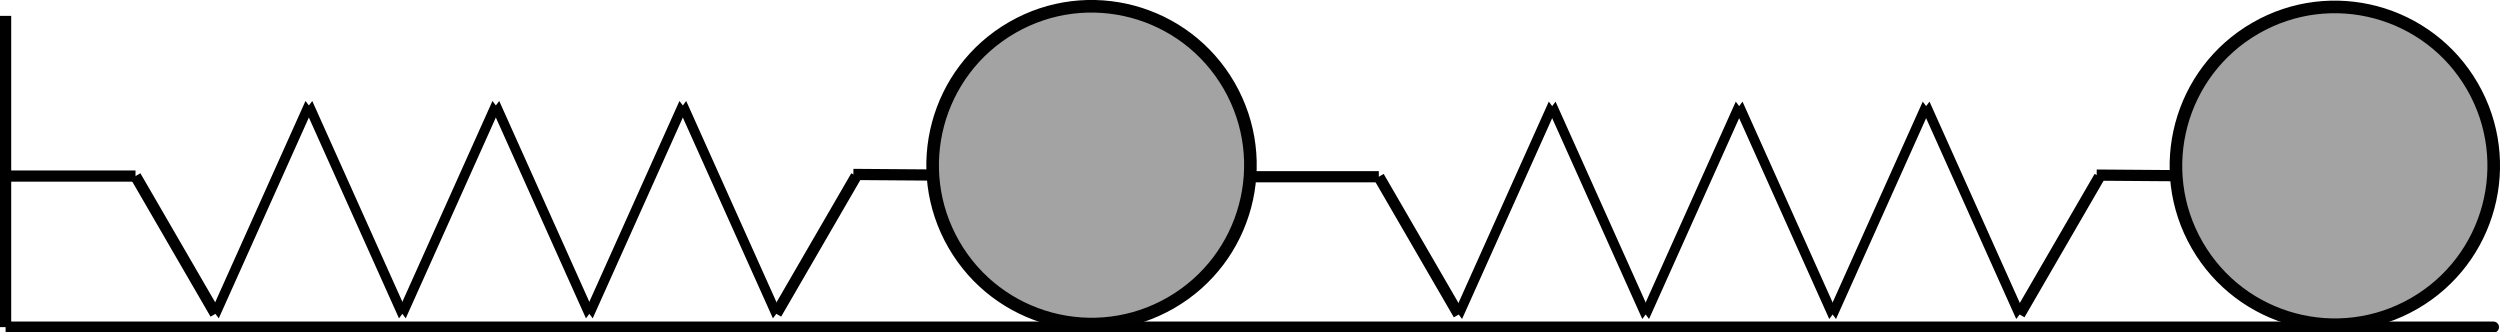
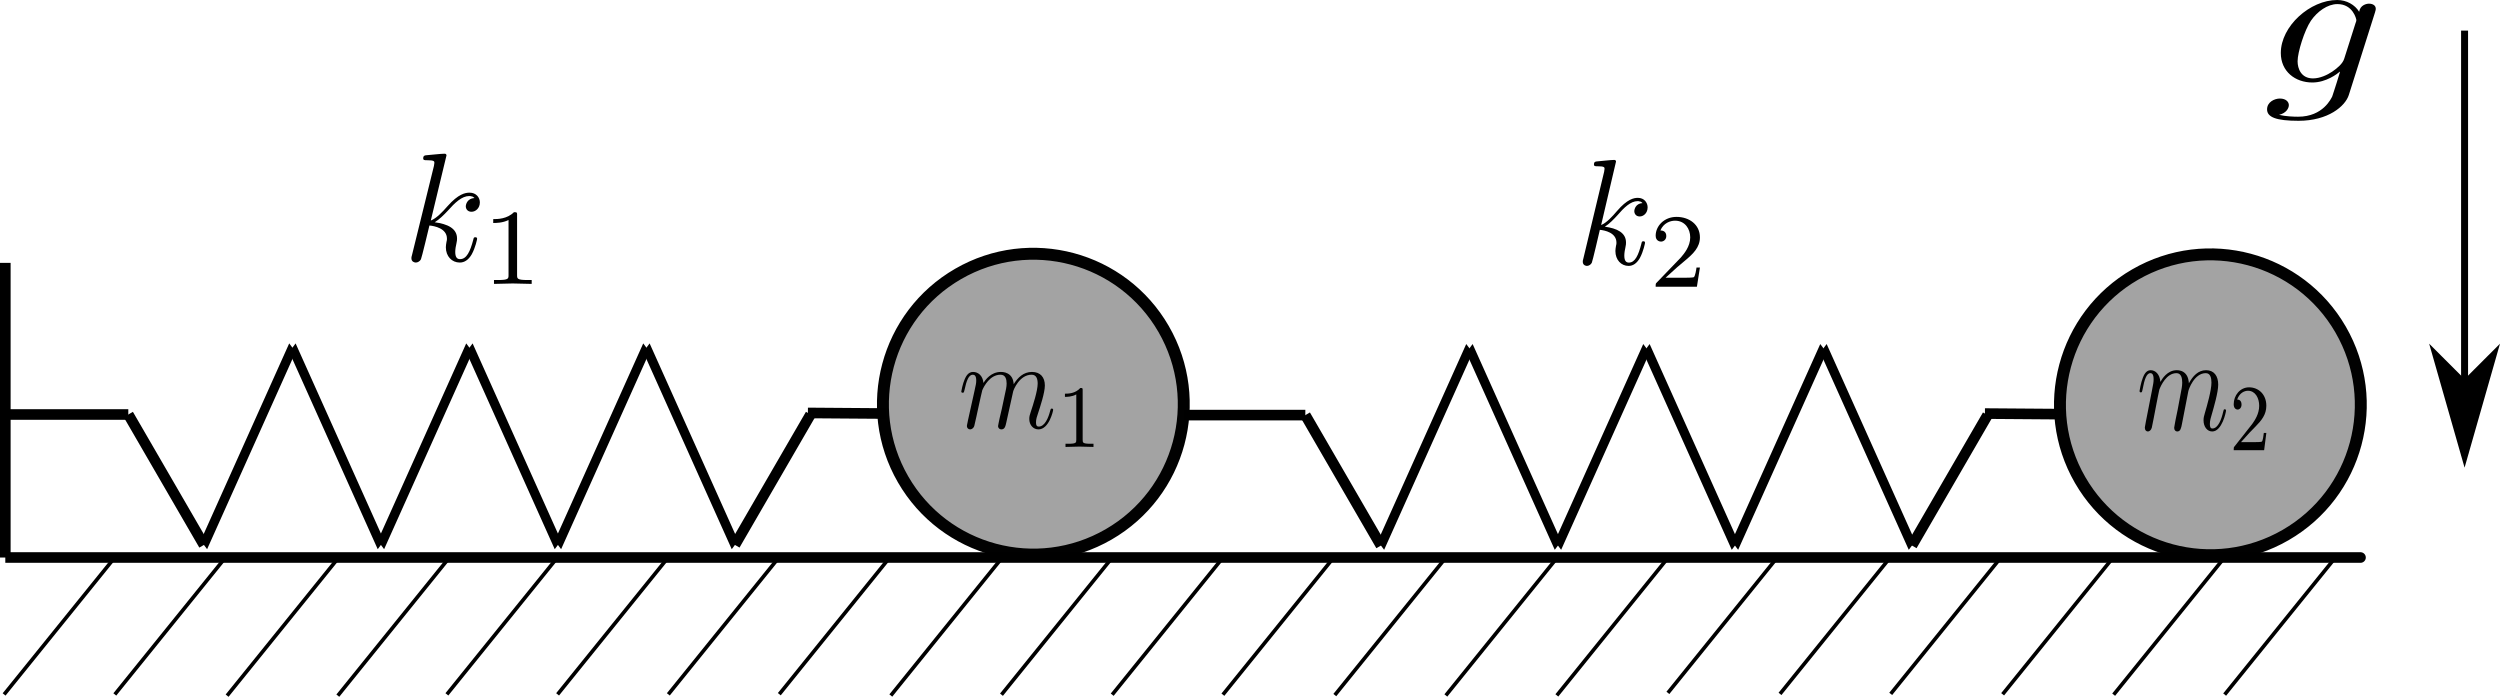
- <svg xmlns="http://www.w3.org/2000/svg" width="169.674mm" height="22.465mm" viewBox="0 0 169.674 22.465" version="1.1" id="svg4586">
+ <svg xmlns="http://www.w3.org/2000/svg" width="179.227mm" height="49.955mm" viewBox="0 0 179.227 49.955" version="1.1" id="svg4586">
  <defs id="defs4580">
-     <marker style="overflow:visible" id="marker1527" refX="0" refY="0" orient="auto">
-       <path transform="matrix(0.8,0,0,0.8,10,0)" style="fill:#000000;fill-opacity:1;fill-rule:evenodd;stroke:#000000;stroke-width:1pt;stroke-opacity:1" d="M 0,0 5,-5 -12.5,0 5,5 Z" id="path1525" />
+     <marker orient="auto" refY="0" refX="0" id="marker1527" style="overflow:visible">
+       <path id="path1525" d="M 0,0 5,-5 -12.5,0 5,5 Z" style="fill:#000000;fill-opacity:1;fill-rule:evenodd;stroke:#000000;stroke-width:1pt;stroke-opacity:1" transform="matrix(0.8,0,0,0.8,10,0)" />
    </marker>
-     <marker style="overflow:visible" id="marker1531" refX="0" refY="0" orient="auto">
-       <path transform="matrix(0.8,0,0,0.8,10,0)" style="fill:#000000;fill-opacity:1;fill-rule:evenodd;stroke:#000000;stroke-width:1pt;stroke-opacity:1" d="M 0,0 5,-5 -12.5,0 5,5 Z" id="path1529" />
+     <marker orient="auto" refY="0" refX="0" id="marker1531" style="overflow:visible">
+       <path id="path1529" d="M 0,0 5,-5 -12.5,0 5,5 Z" style="fill:#000000;fill-opacity:1;fill-rule:evenodd;stroke:#000000;stroke-width:1pt;stroke-opacity:1" transform="matrix(0.8,0,0,0.8,10,0)" />
+     </marker>
+     <marker style="overflow:visible" id="marker1527-7" refX="0" refY="0" orient="auto">
+       <path transform="matrix(0.8,0,0,0.8,10,0)" style="fill:#000000;fill-opacity:1;fill-rule:evenodd;stroke:#000000;stroke-width:1pt;stroke-opacity:1" d="M 0,0 5,-5 -12.5,0 5,5 Z" id="path1525-0" />
+     </marker>
+     <marker style="overflow:visible" id="marker1531-6" refX="0" refY="0" orient="auto">
+       <path transform="matrix(0.8,0,0,0.8,10,0)" style="fill:#000000;fill-opacity:1;fill-rule:evenodd;stroke:#000000;stroke-width:1pt;stroke-opacity:1" d="M 0,0 5,-5 -12.5,0 5,5 Z" id="path1529-4" />
    </marker>
  </defs>
-   <g id="layer1" transform="translate(-11.29471,-139.9021)">
-     <path id="path4594-1" d="m 74.805,151.783 c -5.592,-0.042 -5.592,-0.042 -5.592,-0.042" style="fill:none;stroke:#000000;stroke-width:0.761;stroke-linecap:butt;stroke-linejoin:miter;stroke-miterlimit:4;stroke-dasharray:none;stroke-opacity:1" />
-     <g style="stroke:#000000;stroke-width:1;stroke-miterlimit:4;stroke-dasharray:none;stroke-opacity:1" transform="matrix(0.5795309,0,0,1,3.441674,12.4601)" id="g4658-3">
-       <g style="stroke:#000000;stroke-width:1;stroke-miterlimit:4;stroke-dasharray:none;stroke-opacity:1" id="g4624-27">
-         <path id="path4596-9" d="M 93.517,134.601 C 104.465,148.742 104.465,148.742 104.465,148.742" style="fill:none;stroke:#000000;stroke-width:1;stroke-linecap:butt;stroke-linejoin:miter;stroke-miterlimit:4;stroke-dasharray:none;stroke-opacity:1" />
-         <path id="path4596-4-4" d="m 71.62,134.601 c 10.948,14.142 10.948,14.142 10.948,14.142" style="fill:none;stroke:#000000;stroke-width:1;stroke-linecap:butt;stroke-linejoin:miter;stroke-miterlimit:4;stroke-dasharray:none;stroke-opacity:1" />
-         <path id="path4596-2-3" d="M 82.568,148.742 C 93.517,134.601 93.517,134.601 93.517,134.601" style="fill:none;stroke:#000000;stroke-width:1;stroke-linecap:butt;stroke-linejoin:miter;stroke-miterlimit:4;stroke-dasharray:none;stroke-opacity:1" />
+   <g transform="translate(-11.29471,-122.1363)" id="layer1">
+     <path style="fill:none;stroke:#000000;stroke-width:0.761;stroke-linecap:butt;stroke-linejoin:miter;stroke-miterlimit:4;stroke-dasharray:none;stroke-opacity:1" d="m 74.805,151.783 c -5.592,-0.042 -5.592,-0.042 -5.592,-0.042" id="path4594-1" />
+     <g id="g4658-3" transform="matrix(0.5795309,0,0,1,3.441674,12.4601)" style="stroke:#000000;stroke-width:1;stroke-miterlimit:4;stroke-dasharray:none;stroke-opacity:1">
+       <g id="g4624-27" style="stroke:#000000;stroke-width:1;stroke-miterlimit:4;stroke-dasharray:none;stroke-opacity:1">
+         <path style="fill:none;stroke:#000000;stroke-width:1;stroke-linecap:butt;stroke-linejoin:miter;stroke-miterlimit:4;stroke-dasharray:none;stroke-opacity:1" d="M 93.517,134.601 C 104.465,148.742 104.465,148.742 104.465,148.742" id="path4596-9" />
+         <path style="fill:none;stroke:#000000;stroke-width:1;stroke-linecap:butt;stroke-linejoin:miter;stroke-miterlimit:4;stroke-dasharray:none;stroke-opacity:1" d="m 71.62,134.601 c 10.948,14.142 10.948,14.142 10.948,14.142" id="path4596-4-4" />
+         <path style="fill:none;stroke:#000000;stroke-width:1;stroke-linecap:butt;stroke-linejoin:miter;stroke-miterlimit:4;stroke-dasharray:none;stroke-opacity:1" d="M 82.568,148.742 C 93.517,134.601 93.517,134.601 93.517,134.601" id="path4596-2-3" />
      </g>
-       <g style="stroke:#000000;stroke-width:1;stroke-miterlimit:4;stroke-dasharray:none;stroke-opacity:1" transform="matrix(1,0,0,-1,-32.84483,283.3427)" id="g4624-2-2">
-         <path id="path4596-43-9" d="M 93.517,134.601 C 104.465,148.742 104.465,148.742 104.465,148.742" style="fill:none;stroke:#000000;stroke-width:1;stroke-linecap:butt;stroke-linejoin:miter;stroke-miterlimit:4;stroke-dasharray:none;stroke-opacity:1" />
-         <path id="path4596-4-6-0" d="m 71.62,134.601 c 10.948,14.142 10.948,14.142 10.948,14.142" style="fill:none;stroke:#000000;stroke-width:1;stroke-linecap:butt;stroke-linejoin:miter;stroke-miterlimit:4;stroke-dasharray:none;stroke-opacity:1" />
-         <path id="path4596-2-8-8" d="M 82.568,148.742 C 93.517,134.601 93.517,134.601 93.517,134.601" style="fill:none;stroke:#000000;stroke-width:1;stroke-linecap:butt;stroke-linejoin:miter;stroke-miterlimit:4;stroke-dasharray:none;stroke-opacity:1" />
+       <g id="g4624-2-2" transform="matrix(1,0,0,-1,-32.84483,283.3427)" style="stroke:#000000;stroke-width:1;stroke-miterlimit:4;stroke-dasharray:none;stroke-opacity:1">
+         <path style="fill:none;stroke:#000000;stroke-width:1;stroke-linecap:butt;stroke-linejoin:miter;stroke-miterlimit:4;stroke-dasharray:none;stroke-opacity:1" d="M 93.517,134.601 C 104.465,148.742 104.465,148.742 104.465,148.742" id="path4596-43-9" />
+         <path style="fill:none;stroke:#000000;stroke-width:1;stroke-linecap:butt;stroke-linejoin:miter;stroke-miterlimit:4;stroke-dasharray:none;stroke-opacity:1" d="m 71.62,134.601 c 10.948,14.142 10.948,14.142 10.948,14.142" id="path4596-4-6-0" />
+         <path style="fill:none;stroke:#000000;stroke-width:1;stroke-linecap:butt;stroke-linejoin:miter;stroke-miterlimit:4;stroke-dasharray:none;stroke-opacity:1" d="M 82.568,148.742 C 93.517,134.601 93.517,134.601 93.517,134.601" id="path4596-2-8-8" />
      </g>
    </g>
-     <path id="path4664-2" d="m 63.982,161.202 c 5.42,-9.352 5.42,-9.352 5.42,-9.352" style="fill:none;stroke:#000000;stroke-width:0.761;stroke-linecap:butt;stroke-linejoin:miter;stroke-miterlimit:4;stroke-dasharray:none;stroke-opacity:1" />
-     <path id="path4664-9-99" d="m 20.493,151.851 c 5.42,9.352 5.42,9.352 5.42,9.352" style="fill:none;stroke:#000000;stroke-width:0.761;stroke-linecap:butt;stroke-linejoin:miter;stroke-miterlimit:4;stroke-dasharray:none;stroke-opacity:1" />
-     <path id="path4683-3" d="m 11.769,151.851 c 8.724,0 8.724,0 8.724,0" style="fill:none;stroke:#000000;stroke-width:0.761;stroke-linecap:butt;stroke-linejoin:miter;stroke-miterlimit:4;stroke-dasharray:none;stroke-opacity:1" />
-     <circle r="10.783" cy="173.555" cx="-1.618" id="path5307" style="fill:#000000;fill-opacity:0.361;stroke:#000000;stroke-width:0.855;stroke-miterlimit:4;stroke-dasharray:none;stroke-opacity:0.995" transform="rotate(-30)" />
-     <g id="g3109-0" transform="translate(10.48128,38.36379)">
-       <path style="fill:none;stroke:#000000;stroke-width:0.761;stroke-linecap:butt;stroke-linejoin:miter;stroke-miterlimit:4;stroke-dasharray:none;stroke-opacity:1" d="m 148.706,113.464 c -5.592,-0.042 -5.592,-0.042 -5.592,-0.042" id="path4594-1-9" />
-       <g id="g4658-3-7" transform="matrix(0.5795309,0,0,1,77.34254,-25.85887)" style="stroke:#000000;stroke-width:1;stroke-miterlimit:4;stroke-dasharray:none;stroke-opacity:1">
-         <g id="g4624-27-8" style="stroke:#000000;stroke-width:1;stroke-miterlimit:4;stroke-dasharray:none;stroke-opacity:1">
-           <path style="fill:none;stroke:#000000;stroke-width:1;stroke-linecap:butt;stroke-linejoin:miter;stroke-miterlimit:4;stroke-dasharray:none;stroke-opacity:1" d="M 93.517,134.601 C 104.465,148.742 104.465,148.742 104.465,148.742" id="path4596-9-7" />
-           <path style="fill:none;stroke:#000000;stroke-width:1;stroke-linecap:butt;stroke-linejoin:miter;stroke-miterlimit:4;stroke-dasharray:none;stroke-opacity:1" d="m 71.62,134.601 c 10.948,14.142 10.948,14.142 10.948,14.142" id="path4596-4-4-1" />
-           <path style="fill:none;stroke:#000000;stroke-width:1;stroke-linecap:butt;stroke-linejoin:miter;stroke-miterlimit:4;stroke-dasharray:none;stroke-opacity:1" d="M 82.568,148.742 C 93.517,134.601 93.517,134.601 93.517,134.601" id="path4596-2-3-4" />
+     <path style="fill:none;stroke:#000000;stroke-width:0.761;stroke-linecap:butt;stroke-linejoin:miter;stroke-miterlimit:4;stroke-dasharray:none;stroke-opacity:1" d="m 63.982,161.202 c 5.42,-9.352 5.42,-9.352 5.42,-9.352" id="path4664-2" />
+     <path style="fill:none;stroke:#000000;stroke-width:0.761;stroke-linecap:butt;stroke-linejoin:miter;stroke-miterlimit:4;stroke-dasharray:none;stroke-opacity:1" d="m 20.493,151.851 c 5.42,9.352 5.42,9.352 5.42,9.352" id="path4664-9-99" />
+     <path style="fill:none;stroke:#000000;stroke-width:0.761;stroke-linecap:butt;stroke-linejoin:miter;stroke-miterlimit:4;stroke-dasharray:none;stroke-opacity:1" d="m 11.769,151.851 c 8.724,0 8.724,0 8.724,0" id="path4683-3" />
+     <circle transform="rotate(-30)" style="fill:#000000;fill-opacity:0.361;stroke:#000000;stroke-width:0.855;stroke-miterlimit:4;stroke-dasharray:none;stroke-opacity:0.995" id="path5307" cx="-1.618" cy="173.555" r="10.783" />
+     <g transform="translate(10.48128,38.36379)" id="g3109-0">
+       <path id="path4594-1-9" d="m 148.706,113.464 c -5.592,-0.042 -5.592,-0.042 -5.592,-0.042" style="fill:none;stroke:#000000;stroke-width:0.761;stroke-linecap:butt;stroke-linejoin:miter;stroke-miterlimit:4;stroke-dasharray:none;stroke-opacity:1" />
+       <g style="stroke:#000000;stroke-width:1;stroke-miterlimit:4;stroke-dasharray:none;stroke-opacity:1" transform="matrix(0.5795309,0,0,1,77.34254,-25.85887)" id="g4658-3-7">
+         <g style="stroke:#000000;stroke-width:1;stroke-miterlimit:4;stroke-dasharray:none;stroke-opacity:1" id="g4624-27-8">
+           <path id="path4596-9-7" d="M 93.517,134.601 C 104.465,148.742 104.465,148.742 104.465,148.742" style="fill:none;stroke:#000000;stroke-width:1;stroke-linecap:butt;stroke-linejoin:miter;stroke-miterlimit:4;stroke-dasharray:none;stroke-opacity:1" />
+           <path id="path4596-4-4-1" d="m 71.62,134.601 c 10.948,14.142 10.948,14.142 10.948,14.142" style="fill:none;stroke:#000000;stroke-width:1;stroke-linecap:butt;stroke-linejoin:miter;stroke-miterlimit:4;stroke-dasharray:none;stroke-opacity:1" />
+           <path id="path4596-2-3-4" d="M 82.568,148.742 C 93.517,134.601 93.517,134.601 93.517,134.601" style="fill:none;stroke:#000000;stroke-width:1;stroke-linecap:butt;stroke-linejoin:miter;stroke-miterlimit:4;stroke-dasharray:none;stroke-opacity:1" />
        </g>
-         <g id="g4624-2-2-9" transform="matrix(1,0,0,-1,-32.84483,283.3427)" style="stroke:#000000;stroke-width:1;stroke-miterlimit:4;stroke-dasharray:none;stroke-opacity:1">
-           <path style="fill:none;stroke:#000000;stroke-width:1;stroke-linecap:butt;stroke-linejoin:miter;stroke-miterlimit:4;stroke-dasharray:none;stroke-opacity:1" d="M 93.517,134.601 C 104.465,148.742 104.465,148.742 104.465,148.742" id="path4596-43-9-7" />
-           <path style="fill:none;stroke:#000000;stroke-width:1;stroke-linecap:butt;stroke-linejoin:miter;stroke-miterlimit:4;stroke-dasharray:none;stroke-opacity:1" d="m 71.62,134.601 c 10.948,14.142 10.948,14.142 10.948,14.142" id="path4596-4-6-0-6" />
-           <path style="fill:none;stroke:#000000;stroke-width:1;stroke-linecap:butt;stroke-linejoin:miter;stroke-miterlimit:4;stroke-dasharray:none;stroke-opacity:1" d="M 82.568,148.742 C 93.517,134.601 93.517,134.601 93.517,134.601" id="path4596-2-8-8-1" />
+         <g style="stroke:#000000;stroke-width:1;stroke-miterlimit:4;stroke-dasharray:none;stroke-opacity:1" transform="matrix(1,0,0,-1,-32.84483,283.3427)" id="g4624-2-2-9">
+           <path id="path4596-43-9-7" d="M 93.517,134.601 C 104.465,148.742 104.465,148.742 104.465,148.742" style="fill:none;stroke:#000000;stroke-width:1;stroke-linecap:butt;stroke-linejoin:miter;stroke-miterlimit:4;stroke-dasharray:none;stroke-opacity:1" />
+           <path id="path4596-4-6-0-6" d="m 71.62,134.601 c 10.948,14.142 10.948,14.142 10.948,14.142" style="fill:none;stroke:#000000;stroke-width:1;stroke-linecap:butt;stroke-linejoin:miter;stroke-miterlimit:4;stroke-dasharray:none;stroke-opacity:1" />
+           <path id="path4596-2-8-8-1" d="M 82.568,148.742 C 93.517,134.601 93.517,134.601 93.517,134.601" style="fill:none;stroke:#000000;stroke-width:1;stroke-linecap:butt;stroke-linejoin:miter;stroke-miterlimit:4;stroke-dasharray:none;stroke-opacity:1" />
        </g>
      </g>
-       <path style="fill:none;stroke:#000000;stroke-width:0.761;stroke-linecap:butt;stroke-linejoin:miter;stroke-miterlimit:4;stroke-dasharray:none;stroke-opacity:1" d="m 137.883,122.883 c 5.42,-9.352 5.42,-9.352 5.42,-9.352" id="path4664-2-1" />
-       <path style="fill:none;stroke:#000000;stroke-width:0.761;stroke-linecap:butt;stroke-linejoin:miter;stroke-miterlimit:4;stroke-dasharray:none;stroke-opacity:1" d="m 94.394,113.532 c 5.42,9.352 5.42,9.352 5.42,9.352" id="path4664-9-99-7" />
-       <path style="fill:none;stroke:#000000;stroke-width:0.761;stroke-linecap:butt;stroke-linejoin:miter;stroke-miterlimit:4;stroke-dasharray:none;stroke-opacity:1" d="m 85.67,113.532 c 8.724,0 8.724,0 8.724,0" id="path4683-3-9" />
-       <circle transform="rotate(-30)" style="fill:#000000;fill-opacity:0.361;stroke:#000000;stroke-width:0.855;stroke-miterlimit:4;stroke-dasharray:none;stroke-opacity:0.995" id="path5307-2" cx="81.542" cy="177.32" r="10.783" />
+       <path id="path4664-2-1" d="m 137.883,122.883 c 5.42,-9.352 5.42,-9.352 5.42,-9.352" style="fill:none;stroke:#000000;stroke-width:0.761;stroke-linecap:butt;stroke-linejoin:miter;stroke-miterlimit:4;stroke-dasharray:none;stroke-opacity:1" />
+       <path id="path4664-9-99-7" d="m 94.394,113.532 c 5.42,9.352 5.42,9.352 5.42,9.352" style="fill:none;stroke:#000000;stroke-width:0.761;stroke-linecap:butt;stroke-linejoin:miter;stroke-miterlimit:4;stroke-dasharray:none;stroke-opacity:1" />
+       <path id="path4683-3-9" d="m 85.67,113.532 c 8.724,0 8.724,0 8.724,0" style="fill:none;stroke:#000000;stroke-width:0.761;stroke-linecap:butt;stroke-linejoin:miter;stroke-miterlimit:4;stroke-dasharray:none;stroke-opacity:1" />
+       <circle r="10.783" cy="177.32" cx="81.542" id="path5307-2" style="fill:#000000;fill-opacity:0.361;stroke:#000000;stroke-width:0.855;stroke-miterlimit:4;stroke-dasharray:none;stroke-opacity:0.995" transform="rotate(-30)" />
    </g>
-     <path style="fill:none;stroke:#000000;stroke-width:0.761;stroke-linecap:butt;stroke-linejoin:miter;stroke-miterlimit:4;stroke-dasharray:none;stroke-opacity:1" d="m 11.675,140.981 c 0,21.124 0,21.124 0,21.124" id="path3168" />
-     <path style="fill:none;stroke:#000000;stroke-width:0.761;stroke-linecap:butt;stroke-linejoin:miter;stroke-opacity:1;stroke-miterlimit:4;stroke-dasharray:none" d="m 11.675,162.105 c 169.51,0 169.162,0 169.162,0" id="path3186" />
+     <path id="path3168" d="m 11.675,140.981 c 0,21.124 0,21.124 0,21.124" style="fill:none;stroke:#000000;stroke-width:0.761;stroke-linecap:butt;stroke-linejoin:miter;stroke-miterlimit:4;stroke-dasharray:none;stroke-opacity:1" />
+     <path id="path3186" d="m 11.675,162.105 c 169.51,0 169.162,0 169.162,0" style="fill:none;stroke:#000000;stroke-width:0.761;stroke-linecap:butt;stroke-linejoin:miter;stroke-miterlimit:4;stroke-dasharray:none;stroke-opacity:1" />
+     <g id="g2516" transform="matrix(6.771359,0,0,6.921201,-20.7632,-649.701)">
+       <g word-spacing="normal" letter-spacing="normal" font-size-adjust="none" font-stretch="normal" font-weight="normal" font-variant="normal" font-style="normal" stroke-miterlimit="10.433" xml:space="preserve" transform="matrix(0.0320923,0,0,-0.0320923,-5.616153,127.2556)" id="content" style="font-style:normal;font-variant:normal;font-weight:normal;font-stretch:normal;letter-spacing:normal;word-spacing:normal;text-anchor:start;fill:none;fill-opacity:1;fill-rule:evenodd;stroke:#000000;stroke-linecap:butt;stroke-linejoin:miter;stroke-miterlimit:10.433;stroke-dasharray:none;stroke-dashoffset:0;stroke-opacity:1">
+         <path id="path2511" d="m 469.82,440.23 v 0 0.01 0 0.01 l -0.01,0.02 v 0.01 0.02 0.02 0.02 l -0.01,0.02 v 0.02 l -0.01,0.02 -0.01,0.02 -0.01,0.03 -0.01,0.02 -0.01,0.03 -0.01,0.02 -0.02,0.03 -0.02,0.02 -0.02,0.02 -0.02,0.03 -0.01,0.01 -0.01,0.01 -0.02,0.01 -0.01,0.01 -0.02,0.01 -0.01,0.01 -0.02,0.01 -0.01,0.01 -0.02,0.01 -0.02,0.01 h -0.02 l -0.02,0.01 -0.02,0.01 h -0.02 l -0.02,0.01 -0.02,0.01 h -0.03 -0.02 l -0.03,0.01 h -0.02 -0.03 l -0.03,0.01 h -0.02 -0.03 c -1.16,0 -4.79,-0.41 -6.08,-0.5 -0.41,-0.05 -0.96,-0.1 -0.96,-1 0,-0.6 0.46,-0.6 1.21,-0.6 2.39,0 2.48,-0.34 2.48,-0.84 l -0.15,-1 -7.22,-28.7 c -0.21,-0.69 -0.21,-0.8 -0.21,-1.1 0,-1.14 1,-1.39 1.46,-1.39 0.64,0 1.39,0.46 1.68,1.05 0.25,0.45 2.5,9.66 2.8,10.91 1.69,-0.15 5.78,-0.94 5.78,-4.24 0,-0.34 0,-0.55 -0.15,-1.05 -0.1,-0.59 -0.21,-1.18 -0.21,-1.73 0,-2.95 2,-4.94 4.6,-4.94 1.48,0 2.83,0.8 3.93,2.64 1.24,2.19 1.79,4.94 1.79,5.03 0,0.5 -0.44,0.5 -0.6,0.5 -0.5,0 -0.54,-0.2 -0.7,-0.9 -0.99,-3.63 -2.14,-6.17 -4.33,-6.17 -0.94,0 -1.59,0.54 -1.59,2.34 0,0.84 0.2,1.98 0.4,2.78 0.19,0.86 0.19,1.05 0.19,1.55 0,3.25 -3.14,4.69 -7.37,5.23 1.54,0.91 3.14,2.5 4.29,3.69 2.39,2.64 4.67,4.78 7.13,4.78 0.29,0 0.34,0 0.44,-0.05 0.6,-0.09 0.65,-0.09 1.04,-0.39 0.11,-0.06 0.11,-0.11 0.21,-0.2 -2.4,-0.16 -2.85,-2.09 -2.85,-2.69 0,-0.79 0.55,-1.75 1.89,-1.75 1.3,0 2.75,1.1 2.75,3.03 0,1.5 -1.15,3.14 -3.39,3.14 -1.39,0 -3.69,-0.39 -7.28,-4.37 -1.69,-1.89 -3.62,-3.89 -5.52,-4.64 z" style="fill:#000000;stroke-width:0" />
+         <path id="path2513" d="m 493.11,420.92 v 0.04 0.04 0.05 0.04 0.03 0.04 0.04 0.03 0.04 0.03 l -0.01,0.03 v 0.03 0.03 0.03 l -0.01,0.03 v 0.02 l -0.01,0.03 v 0.02 l -0.01,0.03 v 0.02 l -0.01,0.04 -0.02,0.04 -0.02,0.03 -0.01,0.03 -0.03,0.03 -0.02,0.03 -0.03,0.02 -0.03,0.02 -0.03,0.02 -0.04,0.01 -0.04,0.01 -0.04,0.02 h -0.03 -0.02 l -0.03,0.01 h -0.02 l -0.03,0.01 h -0.03 -0.03 -0.03 -0.03 l -0.04,0.01 h -0.03 -0.04 -0.03 -0.04 -0.04 -0.04 -0.04 -0.04 -0.05 -0.04 c -2.24,-2.2 -5.39,-2.23 -6.83,-2.23 v -1.25 c 0.84,0 3.14,0 5.05,0.97 v -17.77 c 0,-1.16 0,-1.61 -3.49,-1.61 h -1.31 v -1.25 c 0.62,0.03 4.9,0.14 6.2,0.14 1.08,0 5.47,-0.11 6.24,-0.14 v 1.25 h -1.33 c -3.49,0 -3.49,0.45 -3.49,1.61 z" style="fill:#000000;stroke-width:0" />
+       </g>
+     </g>
+     <g id="g2610" transform="matrix(6.415173,0,0,6.73992,66.451,-628.7507)">
+       <g id="g2608" transform="matrix(0.0320923,0,0,-0.0320923,-5.616153,127.2556)" xml:space="preserve" stroke-miterlimit="10.433" font-style="normal" font-variant="normal" font-weight="normal" font-stretch="normal" font-size-adjust="none" letter-spacing="normal" word-spacing="normal" style="font-style:normal;font-variant:normal;font-weight:normal;font-stretch:normal;letter-spacing:normal;word-spacing:normal;text-anchor:start;fill:none;fill-opacity:1;fill-rule:evenodd;stroke:#000000;stroke-linecap:butt;stroke-linejoin:miter;stroke-miterlimit:10.433;stroke-dasharray:none;stroke-dashoffset:0;stroke-opacity:1">
+         <path d="m 469.82,440.23 v 0 0.01 0 0.01 l -0.01,0.02 v 0.01 0.02 0.02 0.02 l -0.01,0.02 v 0.02 l -0.01,0.02 -0.01,0.02 -0.01,0.03 -0.01,0.02 -0.01,0.03 -0.01,0.02 -0.02,0.03 -0.02,0.02 -0.02,0.02 -0.02,0.03 -0.01,0.01 -0.01,0.01 -0.02,0.01 -0.01,0.01 -0.02,0.01 -0.01,0.01 -0.02,0.01 -0.01,0.01 -0.02,0.01 -0.02,0.01 h -0.02 l -0.02,0.01 -0.02,0.01 h -0.02 l -0.02,0.01 -0.02,0.01 h -0.03 -0.02 l -0.03,0.01 h -0.02 -0.03 l -0.03,0.01 h -0.02 -0.03 c -1.16,0 -4.79,-0.41 -6.08,-0.5 -0.41,-0.05 -0.96,-0.1 -0.96,-1 0,-0.6 0.46,-0.6 1.21,-0.6 2.39,0 2.48,-0.34 2.48,-0.84 l -0.15,-1 -7.22,-28.7 c -0.21,-0.69 -0.21,-0.8 -0.21,-1.1 0,-1.14 1,-1.39 1.46,-1.39 0.64,0 1.39,0.46 1.68,1.05 0.25,0.45 2.5,9.66 2.8,10.91 1.69,-0.15 5.78,-0.94 5.78,-4.24 0,-0.34 0,-0.55 -0.15,-1.05 -0.1,-0.59 -0.21,-1.18 -0.21,-1.73 0,-2.95 2,-4.94 4.6,-4.94 1.48,0 2.83,0.8 3.93,2.64 1.24,2.19 1.79,4.94 1.79,5.03 0,0.5 -0.44,0.5 -0.6,0.5 -0.5,0 -0.54,-0.2 -0.7,-0.9 -0.99,-3.63 -2.14,-6.17 -4.33,-6.17 -0.94,0 -1.59,0.54 -1.59,2.34 0,0.84 0.2,1.98 0.4,2.78 0.19,0.86 0.19,1.05 0.19,1.55 0,3.25 -3.14,4.69 -7.37,5.23 1.54,0.91 3.14,2.5 4.29,3.69 2.39,2.64 4.67,4.78 7.13,4.78 0.29,0 0.34,0 0.44,-0.05 0.6,-0.09 0.65,-0.09 1.04,-0.39 0.11,-0.06 0.11,-0.11 0.21,-0.2 -2.4,-0.16 -2.85,-2.09 -2.85,-2.69 0,-0.79 0.55,-1.75 1.89,-1.75 1.3,0 2.75,1.1 2.75,3.03 0,1.5 -1.15,3.14 -3.39,3.14 -1.39,0 -3.69,-0.39 -7.28,-4.37 -1.69,-1.89 -3.62,-3.89 -5.52,-4.64 z" id="path2604" style="fill:#000000;stroke-width:0" />
+         <path d="m 499.04,405.11 h -1.19 c -0.1,-0.77 -0.46,-2.83 -0.91,-3.18 -0.26,-0.2 -2.95,-0.2 -3.44,-0.2 h -6.42 c 3.66,3.23 4.88,4.2 6.97,5.84 2.58,2.07 4.99,4.22 4.99,7.54 0,4.21 -3.69,6.79 -8.16,6.79 -4.31,0 -7.25,-3.03 -7.25,-6.23 0,-1.78 1.5,-1.96 1.86,-1.96 0.83,0 1.84,0.6 1.84,1.85 0,0.62 -0.25,1.84 -2.06,1.84 1.08,2.47 3.45,3.24 5.09,3.24 3.49,0 5.3,-2.71 5.3,-5.53 0,-3.04 -2.16,-5.44 -3.28,-6.69 l -8.39,-8.3 c -0.36,-0.31 -0.36,-0.39 -0.36,-1.36 h 14.36 z" id="path2606" style="fill:#000000;stroke-width:0" />
+       </g>
+     </g>
+     <g id="g2712" transform="matrix(4.734096,0,0,6.068844,121.8426,-540.2195)">
+       <g word-spacing="normal" letter-spacing="normal" font-size-adjust="none" font-stretch="normal" font-weight="normal" font-variant="normal" font-style="normal" stroke-miterlimit="10.433" xml:space="preserve" transform="matrix(0.0320923,0,0,-0.0320923,-5.616153,127.2556)" id="g2710" style="font-style:normal;font-variant:normal;font-weight:normal;font-stretch:normal;letter-spacing:normal;word-spacing:normal;text-anchor:start;fill:none;fill-opacity:1;fill-rule:evenodd;stroke:#000000;stroke-linecap:butt;stroke-linejoin:miter;stroke-miterlimit:10.433;stroke-dasharray:none;stroke-dashoffset:0;stroke-opacity:1">
+         <path id="path2706" d="m 459.91,409.14 -0.02,-0.07 -0.01,-0.08 -0.02,-0.07 -0.01,-0.08 -0.04,-0.16 -0.04,-0.16 -0.03,-0.16 -0.04,-0.16 -0.04,-0.16 -0.04,-0.16 -0.01,-0.08 -0.02,-0.07 -0.02,-0.07 -0.01,-0.07 -0.02,-0.07 -0.01,-0.07 -0.01,-0.06 -0.01,-0.06 -0.01,-0.06 -0.01,-0.05 -0.01,-0.05 -0.01,-0.04 -0.01,-0.04 v -0.04 -0.03 -0.02 c 0,-0.89 0.7,-1.35 1.43,-1.35 0.61,0 1.5,0.39 1.85,1.39 0.06,0.11 0.65,2.44 0.95,3.69 l 1.1,4.48 c 0.29,1.1 0.59,2.19 0.84,3.35 0.2,0.84 0.61,2.28 0.66,2.48 0.75,1.55 3.39,6.08 8.1,6.08 2.25,0 2.71,-1.84 2.71,-3.48 0,-1.25 -0.36,-2.64 -0.75,-4.14 l -1.39,-5.79 -1,-3.78 c -0.21,-1 -0.66,-2.68 -0.66,-2.93 0,-0.89 0.7,-1.35 1.45,-1.35 1.55,0 1.85,1.25 2.24,2.85 0.7,2.78 2.55,10.06 3,12 0.14,0.65 2.78,6.62 8.22,6.62 2.14,0 2.68,-1.69 2.68,-3.48 0,-2.85 -2.09,-8.52 -3.09,-11.16 -0.45,-1.2 -0.64,-1.75 -0.64,-2.75 0,-2.33 1.73,-4.08 4.08,-4.08 4.69,0 6.53,7.27 6.53,7.67 0,0.5 -0.45,0.5 -0.59,0.5 -0.5,0 -0.5,-0.15 -0.75,-0.9 -0.75,-2.64 -2.35,-6.17 -5.08,-6.17 -0.86,0 -1.21,0.5 -1.21,1.64 0,1.25 0.46,2.45 0.9,3.54 0.95,2.58 3.04,8.11 3.04,10.96 0,3.23 -2,5.32 -5.73,5.32 -3.74,0 -6.27,-2.18 -8.11,-4.82 -0.06,0.65 -0.2,2.34 -1.61,3.53 -1.24,1.04 -2.83,1.29 -4.08,1.29 -4.48,0 -6.92,-3.18 -7.76,-4.32 -0.25,2.84 -2.35,4.32 -4.6,4.32 -2.28,0 -3.23,-1.93 -3.69,-2.82 -0.89,-1.75 -1.54,-4.69 -1.54,-4.85 0,-0.5 0.5,-0.5 0.61,-0.5 0.5,0 0.54,0.07 0.84,1.16 0.84,3.53 1.84,5.92 3.64,5.92 0.8,0 1.55,-0.39 1.55,-2.28 0,-1.05 -0.16,-1.61 -0.8,-4.19 z" style="fill:#000000;stroke-width:0" />
+         <path id="path2708" d="m 516.79,405.11 h -1.19 c -0.09,-0.77 -0.45,-2.83 -0.9,-3.18 -0.27,-0.2 -2.95,-0.2 -3.44,-0.2 h -6.42 c 3.66,3.23 4.87,4.2 6.97,5.84 2.58,2.07 4.98,4.22 4.98,7.54 0,4.21 -3.69,6.79 -8.15,6.79 -4.32,0 -7.25,-3.03 -7.25,-6.23 0,-1.78 1.5,-1.96 1.86,-1.96 0.82,0 1.84,0.6 1.84,1.85 0,0.62 -0.25,1.84 -2.06,1.84 1.08,2.47 3.45,3.24 5.09,3.24 3.49,0 5.3,-2.71 5.3,-5.53 0,-3.04 -2.16,-5.44 -3.28,-6.69 l -8.39,-8.3 c -0.36,-0.31 -0.36,-0.39 -0.36,-1.36 h 14.36 z" style="fill:#000000;stroke-width:0" />
+       </g>
+     </g>
+     <g id="g2822" transform="matrix(5.029382,0,0,5.689439,34.70049,-497.0269)">
+       <g id="g2820" transform="matrix(0.0320923,0,0,-0.0320923,-5.616153,127.2556)" xml:space="preserve" stroke-miterlimit="10.433" font-style="normal" font-variant="normal" font-weight="normal" font-stretch="normal" font-size-adjust="none" letter-spacing="normal" word-spacing="normal" style="font-style:normal;font-variant:normal;font-weight:normal;font-stretch:normal;letter-spacing:normal;word-spacing:normal;text-anchor:start;fill:none;fill-opacity:1;fill-rule:evenodd;stroke:#000000;stroke-linecap:butt;stroke-linejoin:miter;stroke-miterlimit:10.433;stroke-dasharray:none;stroke-dashoffset:0;stroke-opacity:1">
+         <path d="m 459.91,409.14 -0.02,-0.07 -0.01,-0.08 -0.02,-0.07 -0.01,-0.08 -0.04,-0.16 -0.04,-0.16 -0.03,-0.16 -0.04,-0.16 -0.04,-0.16 -0.04,-0.16 -0.01,-0.08 -0.02,-0.07 -0.02,-0.07 -0.01,-0.07 -0.02,-0.07 -0.01,-0.07 -0.01,-0.06 -0.01,-0.06 -0.01,-0.06 -0.01,-0.05 -0.01,-0.05 -0.01,-0.04 -0.01,-0.04 v -0.04 -0.03 -0.02 c 0,-0.89 0.7,-1.35 1.43,-1.35 0.61,0 1.5,0.39 1.85,1.39 0.06,0.11 0.65,2.44 0.95,3.69 l 1.1,4.48 c 0.29,1.1 0.59,2.19 0.84,3.35 0.2,0.84 0.61,2.28 0.66,2.48 0.75,1.55 3.39,6.08 8.1,6.08 2.25,0 2.71,-1.84 2.71,-3.48 0,-1.25 -0.36,-2.64 -0.75,-4.14 l -1.39,-5.79 -1,-3.78 c -0.21,-1 -0.66,-2.68 -0.66,-2.93 0,-0.89 0.7,-1.35 1.45,-1.35 1.55,0 1.85,1.25 2.24,2.85 0.7,2.78 2.55,10.06 3,12 0.14,0.65 2.78,6.62 8.22,6.62 2.14,0 2.68,-1.69 2.68,-3.48 0,-2.85 -2.09,-8.52 -3.09,-11.16 -0.45,-1.2 -0.64,-1.75 -0.64,-2.75 0,-2.33 1.73,-4.08 4.08,-4.08 4.69,0 6.53,7.27 6.53,7.67 0,0.5 -0.45,0.5 -0.59,0.5 -0.5,0 -0.5,-0.15 -0.75,-0.9 -0.75,-2.64 -2.35,-6.17 -5.08,-6.17 -0.86,0 -1.21,0.5 -1.21,1.64 0,1.25 0.46,2.45 0.9,3.54 0.95,2.58 3.04,8.11 3.04,10.96 0,3.23 -2,5.32 -5.73,5.32 -3.74,0 -6.27,-2.18 -8.11,-4.82 -0.06,0.65 -0.2,2.34 -1.61,3.53 -1.24,1.04 -2.83,1.29 -4.08,1.29 -4.48,0 -6.92,-3.18 -7.76,-4.32 -0.25,2.84 -2.35,4.32 -4.6,4.32 -2.28,0 -3.23,-1.93 -3.69,-2.82 -0.89,-1.75 -1.54,-4.69 -1.54,-4.85 0,-0.5 0.5,-0.5 0.61,-0.5 0.5,0 0.54,0.07 0.84,1.16 0.84,3.53 1.84,5.92 3.64,5.92 0.8,0 1.55,-0.39 1.55,-2.28 0,-1.05 -0.16,-1.61 -0.8,-4.19 z" id="path2816" style="fill:#000000;stroke-width:0" />
+         <path d="m 510.87,420.92 v 0.04 0.04 0.05 0.04 0.03 0.04 0.04 0.03 l -0.01,0.04 v 0.03 0.03 0.03 0.03 l -0.01,0.03 v 0.03 0.02 l -0.01,0.03 v 0.02 l -0.01,0.03 v 0.02 l -0.02,0.04 -0.01,0.04 -0.02,0.03 -0.02,0.03 -0.02,0.03 -0.02,0.03 -0.03,0.02 -0.03,0.02 -0.03,0.02 -0.04,0.01 -0.04,0.01 -0.05,0.02 h -0.02 -0.02 l -0.03,0.01 h -0.03 l -0.02,0.01 h -0.03 -0.03 -0.03 -0.04 l -0.03,0.01 h -0.03 -0.04 -0.03 -0.04 -0.04 -0.04 -0.04 -0.05 -0.04 -0.05 c -2.23,-2.2 -5.39,-2.23 -6.82,-2.23 v -1.25 c 0.84,0 3.14,0 5.04,0.97 v -17.77 c 0,-1.16 0,-1.61 -3.48,-1.61 h -1.31 v -1.25 c 0.62,0.03 4.9,0.14 6.2,0.14 1.08,0 5.47,-0.11 6.23,-0.14 v 1.25 h -1.33 c -3.48,0 -3.48,0.45 -3.48,1.61 z" id="path2818" style="fill:#000000;stroke-width:0" />
+       </g>
+     </g>
+     <g transform="matrix(3.680171,0,0,2.900984,77.94381,1.597564)" id="g1211">
+       <g style="font-style:normal;font-variant:normal;font-weight:normal;font-stretch:normal;letter-spacing:normal;word-spacing:normal;text-anchor:start;fill:none;fill-opacity:1;fill-rule:evenodd;stroke:#000000;stroke-linecap:butt;stroke-linejoin:miter;stroke-miterlimit:10.433;stroke-dasharray:none;stroke-dashoffset:0;stroke-opacity:1" id="g1209" transform="matrix(0.0926257,0,0,-0.0926257,-16.2095,81.21423)" xml:space="preserve" stroke-miterlimit="10.433" font-style="normal" font-variant="normal" font-weight="normal" font-stretch="normal" font-size-adjust="none" letter-spacing="normal" word-spacing="normal">
+         <path style="fill:#000000;stroke-width:0" d="m 478.99,424.98 0.01,0.06 0.01,0.05 0.01,0.05 0.01,0.06 0.02,0.1 0.01,0.05 0.02,0.06 0.01,0.05 0.01,0.06 0.01,0.05 v 0.06 l 0.01,0.06 v 0.06 l 0.01,0.03 v 0.03 0.03 0.03 c 0,0.86 -0.59,1.36 -1.44,1.36 -0.5,0 -1.84,-0.36 -2.05,-2.16 -0.89,1.85 -2.64,3.14 -4.62,3.14 l 0.05,-1.09 c 3.28,0 3.98,-4.03 3.98,-4.28 0,-0.25 -0.09,-0.55 -0.16,-0.75 l -2.39,-9.52 c -0.29,-1.29 -1.43,-2.53 -2.53,-3.48 -1.04,-0.89 -2.59,-1.8 -4.04,-1.8 -2.49,0 -3.24,2.6 -3.24,4.58 0,2.41 1.45,8.28 2.8,10.81 1.34,2.46 3.48,4.44 5.58,4.44 l -0.05,1.09 c -5.69,0 -11.86,-6.96 -11.86,-14.14 0,-4.93 3.03,-7.87 6.63,-7.87 2.93,0 5.28,2.34 5.78,2.89 l 0.04,-0.05 c -1.04,-4.43 -1.64,-6.48 -1.64,-6.58 -0.2,-0.45 -1.89,-5.39 -7.17,-5.39 -0.95,0 -2.59,0.07 -4,0.5 1.5,0.46 2.05,1.75 2.05,2.6 0,0.79 -0.55,1.75 -1.89,1.75 -1.1,0 -2.69,-0.91 -2.69,-2.89 0,-2.05 1.84,-3.05 6.62,-3.05 6.22,0 9.82,3.89 10.57,6.88 z" id="path1207" />
+       </g>
+     </g>
+     <path id="path1257" d="m 187.982,124.329 c 0,30.645 0,30.362 0,30.362" style="fill:none;stroke:#000000;stroke-width:0.5;stroke-linecap:butt;stroke-linejoin:miter;stroke-miterlimit:4;stroke-dasharray:none;stroke-opacity:1;marker-mid:url(#marker1527-7);marker-end:url(#marker1531-6)" />
+     <path style="fill:none;stroke:#000000;stroke-width:0.265px;stroke-linecap:butt;stroke-linejoin:miter;stroke-opacity:1" d="m 122.887,162.167 c -7.938,9.827 -7.938,9.827 -7.938,9.827" id="path3137-8" />
+     <path style="fill:none;stroke:#000000;stroke-width:0.265px;stroke-linecap:butt;stroke-linejoin:miter;stroke-opacity:1" d="m 114.927,162.14 c -7.938,9.827 -7.938,9.827 -7.938,9.827" id="path3137-1-57" />
+     <path style="fill:none;stroke:#000000;stroke-width:0.265px;stroke-linecap:butt;stroke-linejoin:miter;stroke-opacity:1" d="m 106.903,162.112 c -7.938,9.827 -7.938,9.827 -7.938,9.827" id="path3137-1-1-6" />
+     <path style="fill:none;stroke:#000000;stroke-width:0.265px;stroke-linecap:butt;stroke-linejoin:miter;stroke-opacity:1" d="m 98.966,162.112 c -7.937,9.827 -7.937,9.827 -7.937,9.827" id="path3137-1-5-1" />
+     <path style="fill:none;stroke:#000000;stroke-width:0.265px;stroke-linecap:butt;stroke-linejoin:miter;stroke-opacity:1" d="m 91.028,162.112 c -7.937,9.827 -7.937,9.827 -7.937,9.827" id="path3137-1-2-8" />
+     <path style="fill:none;stroke:#000000;stroke-width:0.265px;stroke-linecap:butt;stroke-linejoin:miter;stroke-opacity:1" d="m 83.095,162.171 c -7.937,9.827 -7.937,9.827 -7.937,9.827" id="path3137-7-9" />
+     <path style="fill:none;stroke:#000000;stroke-width:0.265px;stroke-linecap:butt;stroke-linejoin:miter;stroke-opacity:1" d="m 75.101,162.076 c -7.938,9.827 -7.938,9.827 -7.938,9.827" id="path3137-1-6-2" />
+     <path style="fill:none;stroke:#000000;stroke-width:0.265px;stroke-linecap:butt;stroke-linejoin:miter;stroke-opacity:1" d="m 67.145,162.088 c -7.938,9.827 -7.938,9.827 -7.938,9.827" id="path3137-1-1-1-7" />
+     <path style="fill:none;stroke:#000000;stroke-width:0.265px;stroke-linecap:butt;stroke-linejoin:miter;stroke-opacity:1" d="m 59.207,162.088 c -7.938,9.827 -7.938,9.827 -7.938,9.827" id="path3137-1-5-4-9" />
+     <path style="fill:none;stroke:#000000;stroke-width:0.265px;stroke-linecap:butt;stroke-linejoin:miter;stroke-opacity:1" d="m 51.27,162.088 c -7.938,9.827 -7.938,9.827 -7.938,9.827" id="path3137-1-2-2-5" />
+     <path style="fill:none;stroke:#000000;stroke-width:0.265px;stroke-linecap:butt;stroke-linejoin:miter;stroke-opacity:1" d="m 43.451,162.181 c -7.938,9.827 -7.938,9.827 -7.938,9.827" id="path3137-1-1-1-3-4" />
+     <path style="fill:none;stroke:#000000;stroke-width:0.265px;stroke-linecap:butt;stroke-linejoin:miter;stroke-opacity:1" d="m 35.514,162.181 c -7.938,9.827 -7.938,9.827 -7.938,9.827" id="path3137-1-5-4-2-3" />
+     <path style="fill:none;stroke:#000000;stroke-width:0.265px;stroke-linecap:butt;stroke-linejoin:miter;stroke-opacity:1" d="m 130.844,162.162 c -7.938,9.827 -7.938,9.827 -7.938,9.827" id="path3137-8-2" />
+     <flowRoot transform="matrix(0.2645833,0,0,0.2645833,15.63297,-80.65907)" xml:space="preserve" id="flowRoot4263" style="font-style:normal;font-weight:normal;line-height:0.01%;font-family:sans-serif;letter-spacing:0px;word-spacing:0px;fill:#000000;fill-opacity:1;stroke:none;stroke-width:1px;stroke-linecap:butt;stroke-linejoin:miter;stroke-opacity:1">
+       <flowRegion id="flowRegion4265">
+         <rect id="rect4267" width="54.548" height="44.447" x="345.472" y="888.717" />
+       </flowRegion>
+       <flowPara id="flowPara4269" style="font-size:40px;line-height:1.25"> </flowPara>
+     </flowRoot>
+     <path style="fill:none;stroke:#000000;stroke-width:0.265px;stroke-linecap:butt;stroke-linejoin:miter;stroke-opacity:1" d="m 19.527,162.094 c -7.938,9.827 -7.938,9.827 -7.938,9.827" id="path3137-1-5-4-2-3-9" />
+     <path style="fill:none;stroke:#000000;stroke-width:0.265px;stroke-linecap:butt;stroke-linejoin:miter;stroke-opacity:1" d="m 27.464,162.094 c -7.938,9.827 -7.938,9.827 -7.938,9.827" id="path3137-1-5-4-2-3-95" />
+     <path style="fill:none;stroke:#000000;stroke-width:0.265px;stroke-linecap:butt;stroke-linejoin:miter;stroke-opacity:1" d="m 138.805,161.983 c -7.938,9.827 -7.938,9.827 -7.938,9.827" id="path3137-8-2-1" />
+     <path style="fill:none;stroke:#000000;stroke-width:0.265px;stroke-linecap:butt;stroke-linejoin:miter;stroke-opacity:1" d="m 170.763,162.111 c -7.938,9.827 -7.938,9.827 -7.938,9.827" id="path3137-8-5" />
+     <path style="fill:none;stroke:#000000;stroke-width:0.265px;stroke-linecap:butt;stroke-linejoin:miter;stroke-opacity:1" d="m 162.803,162.083 c -7.938,9.827 -7.938,9.827 -7.938,9.827" id="path3137-1-57-4" />
+     <path style="fill:none;stroke:#000000;stroke-width:0.265px;stroke-linecap:butt;stroke-linejoin:miter;stroke-opacity:1" d="m 154.779,162.055 c -7.938,9.827 -7.938,9.827 -7.938,9.827" id="path3137-1-1-6-4" />
+     <path style="fill:none;stroke:#000000;stroke-width:0.265px;stroke-linecap:butt;stroke-linejoin:miter;stroke-opacity:1" d="m 146.842,162.055 c -7.937,9.827 -7.937,9.827 -7.937,9.827" id="path3137-1-5-1-0" />
+     <path style="fill:none;stroke:#000000;stroke-width:0.265px;stroke-linecap:butt;stroke-linejoin:miter;stroke-opacity:1" d="m 178.72,162.105 c -7.938,9.827 -7.938,9.827 -7.938,9.827" id="path3137-8-2-15" />
+     <flowRoot transform="matrix(0.2645833,0,0,0.2645833,63.50904,-80.71595)" xml:space="preserve" id="flowRoot4263-1" style="font-style:normal;font-weight:normal;line-height:0.01%;font-family:sans-serif;letter-spacing:0px;word-spacing:0px;fill:#000000;fill-opacity:1;stroke:none;stroke-width:1px;stroke-linecap:butt;stroke-linejoin:miter;stroke-opacity:1">
+       <flowRegion id="flowRegion4265-6">
+         <rect id="rect4267-1" width="54.548" height="44.447" x="345.472" y="888.717" />
+       </flowRegion>
+       <flowPara id="flowPara4269-5" style="font-size:40px;line-height:1.25"> </flowPara>
+     </flowRoot>
  </g>
</svg>
